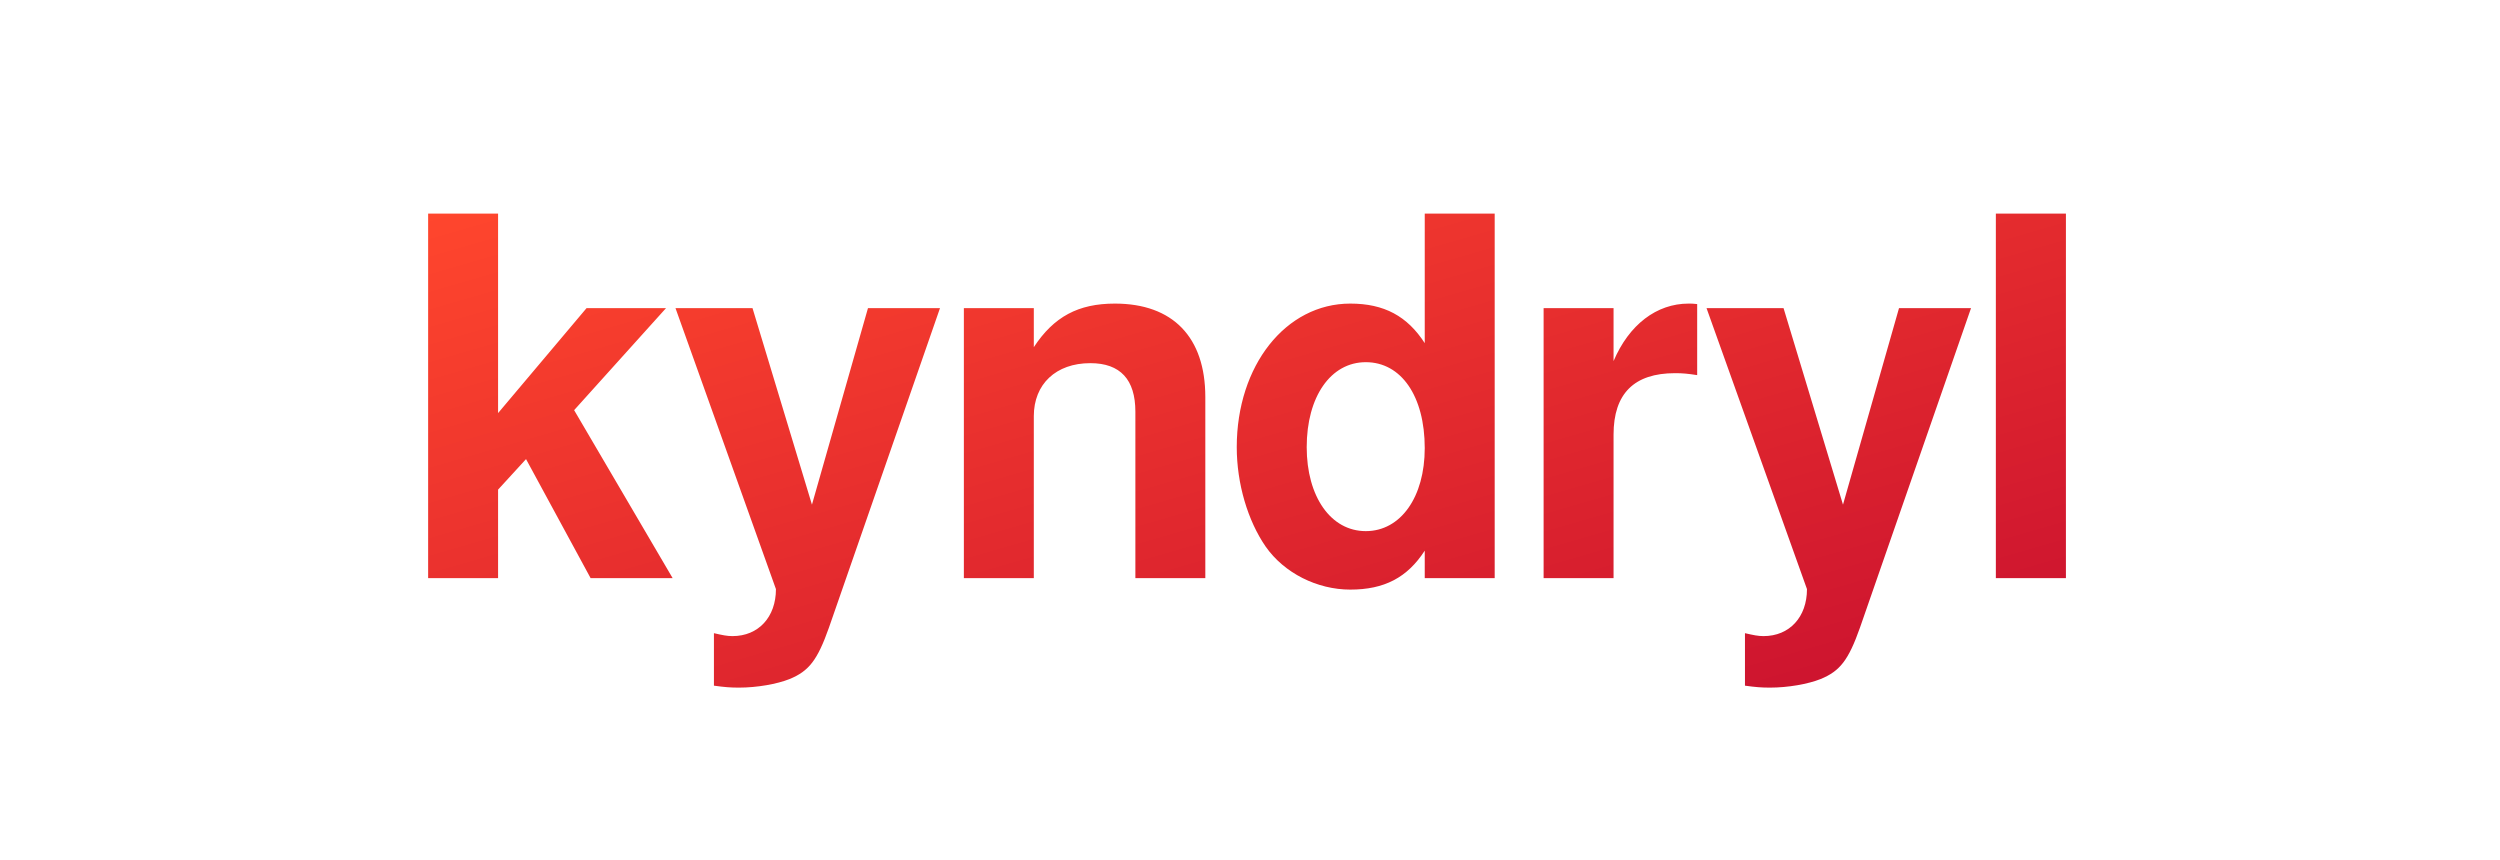
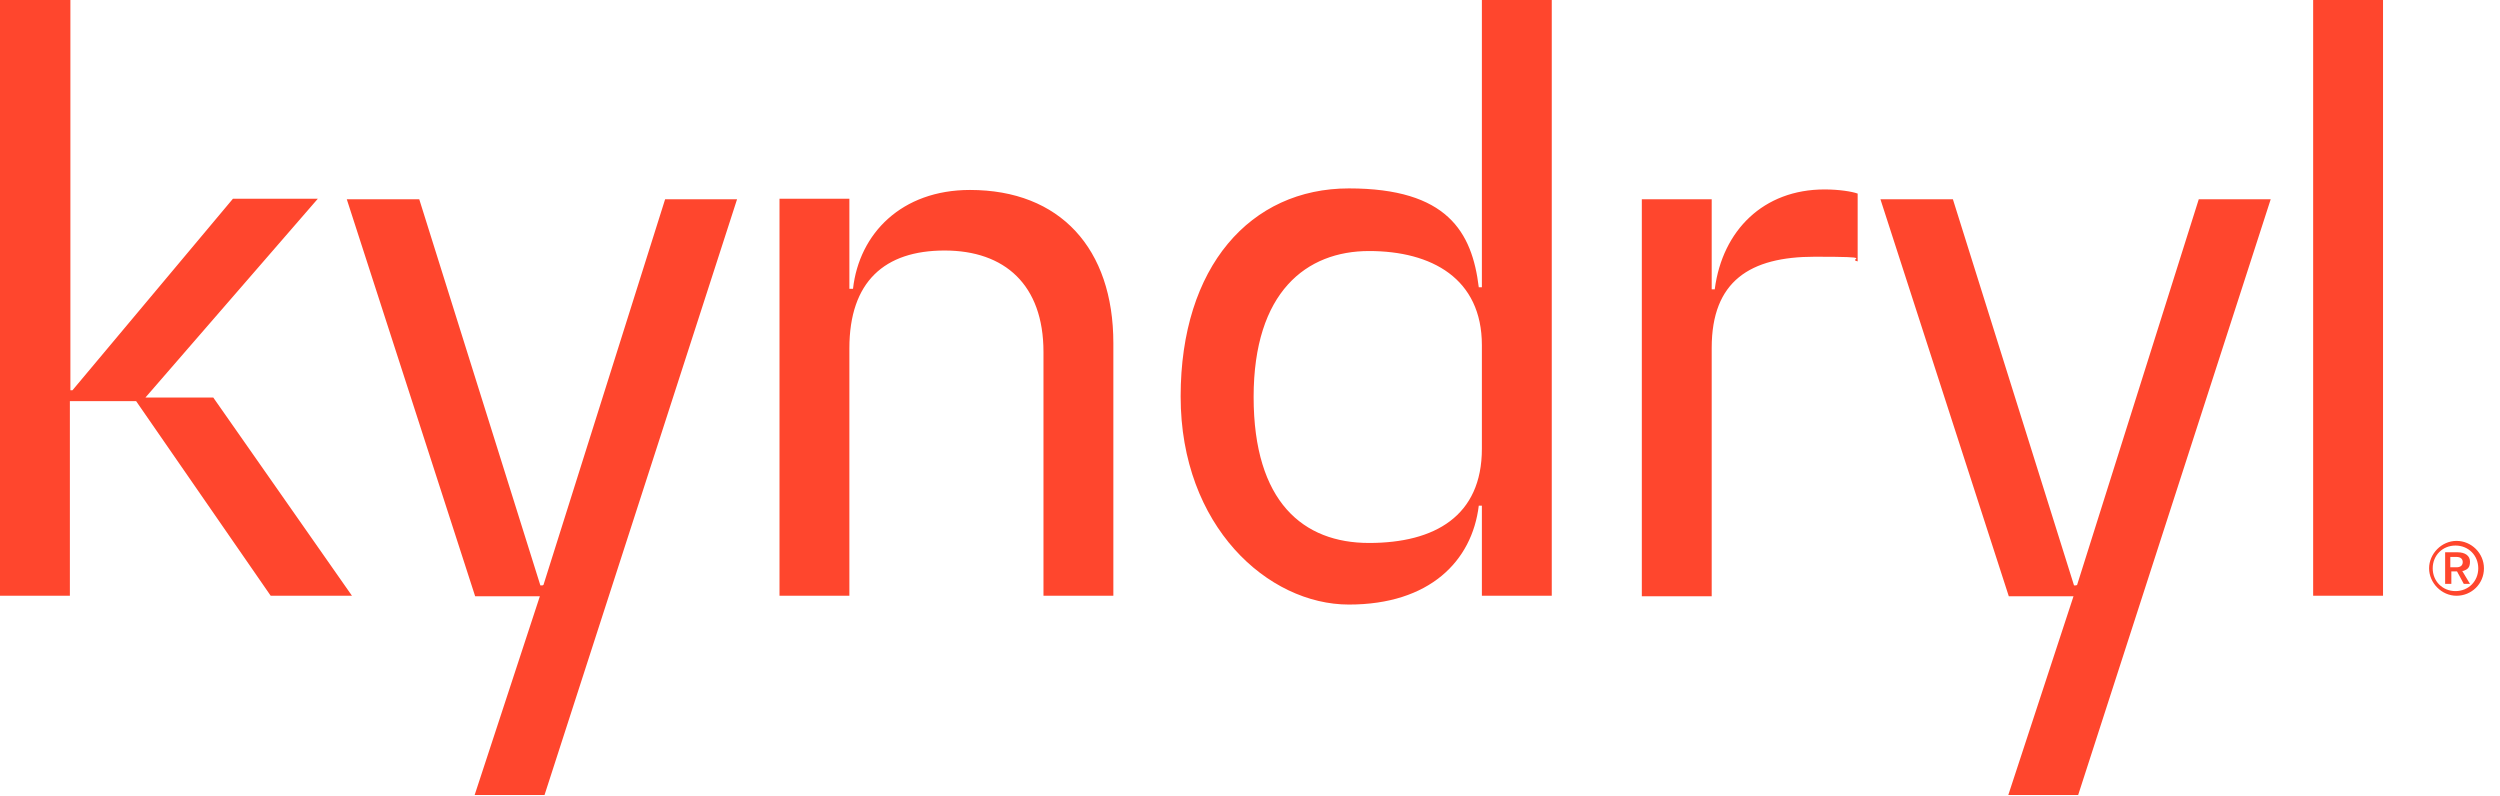
- <svg xmlns="http://www.w3.org/2000/svg" viewBox="0 0 320 110" role="img" aria-label="Kyndryl">
+ <svg xmlns="http://www.w3.org/2000/svg" version="1.1" viewBox="0 0 483 153.6">
  <defs>
-     <linearGradient id="kg" x1="0" y1="0" x2="1" y2="1">
-       <stop offset="0%" stop-color="#FF462D" />
-       <stop offset="100%" stop-color="#C9102F" />
-     </linearGradient>
+     <style>
+       .cls-1 {
+         fill: #ff462d;
+         stroke-width: 0px;
+       }
+ 
+       .cls-2 {
+         display: none;
+       }
+     </style>
  </defs>
-   <text x="160" y="74" text-anchor="middle" font-family="Helvetica Neue, Helvetica, Arial, sans-serif" font-size="64" font-weight="700" letter-spacing="-2" fill="url(#kg)">kyndryl</text>
+   <g id="kyndryl_" data-name="kyndryl ™" class="cls-2">
+     <path id="b" class="cls-1" d="M461,0v115.2h-13.5V0h13.5ZM187.7,36.6c-11.5-.7-21.5,7.7-22.7,19.2h-.7v-17.4h-13.5v76.8h13.5v-47.8c0-12.9,6.9-18.9,18.4-18.9s19.1,6.5,19.1,19.6v47.2h13.5v-48.9c0-18.3-10.4-29.7-27.8-29.7h0ZM104.9,113.2h-.4l-23.5-74.8h-14l24.8,76.8h12.4l-12.7,38.4h13.5l37.2-115.2h-14l-23.4,74.8h0ZM401.6,113.2h-.4l-23.5-74.8h-14l24.8,76.8h12.4l-12.7,38.4h13.5l37.2-115.2h-14l-23.4,74.8h0ZM28.1,76.8l33.4-38.4h-16.4l-31.1,37.1h-.4V0H0v115.2h13.5v-37.7h12.8l26,37.7h15.7l-26.9-38.4h-13ZM331.7,55.8h-.7v-17.4h-13.5v76.8h13.5v-48c0-12.9,7.3-17.7,19.9-17.7,2.8,0,5.6.3,8.4.9v-13.1c-2.1-.6-4.2-.9-6.4-.8-11.1-.3-20.4,8.2-21.2,19.2h0ZM286.6,0h13.5v115.2h-13.5v-17.4h-.6c-1.3,10.7-9.5,19.2-25.1,19.2s-32.5-15.1-32.5-40.2,13.5-40.2,32.5-40.2,23.8,8.5,25.1,19.2h.6V0h0ZM286.6,66.7c0-12.9-9.8-18.2-21.9-18.2s-22.3,7.9-22.3,28.3,9.6,28.3,22.3,28.3,21.9-5.2,21.9-18.2v-20.3ZM467,107.1v.9h2.5v7.2h1.1v-7.2h2.5v-.9h-6.1,0ZM480.5,107.1l-2,8h0l-1.9-8h-2.2l-.2,8.1h1.1l.2-8h0l2,8h2l2.1-8h0l.2,8h1.1l-.3-8.1h-2.2,0Z" />
+   </g>
+   <g id="kyndryl_-2" data-name="kyndryl ®">
+     <g id="Artwork">
+       <g>
+         <path id="Kyndryl_logo_TM" data-name="Kyndryl logo TM" class="cls-1" d="M460.4,0v115.1h-13.5V0h13.5ZM187.4,36.7c-13.2,0-21.4,8.4-22.6,19.1h-.7v-17.4h-13.5v76.7h13.5v-47.8c0-12.9,6.8-18.9,18.4-18.9s19.1,6.6,19.1,19.6v47.1h13.5v-48.8c0-18.3-10.3-29.6-27.7-29.6ZM104.8,113.1h-.4l-23.4-74.6h-14l24.8,76.7h12.5l-12.6,38.4h13.5l37.2-115.1h-13.9l-23.5,74.5ZM401.1,113.1h-.4l-23.4-74.6h-14l24.8,76.7h12.5l-12.6,38.4h13.5l37.2-115.1h-13.9l-23.5,74.5ZM28.1,76.8l33.3-38.4h-16.4l-31,37h-.4V0H0v115.1h13.5v-37.6h12.8l26,37.6h15.7l-26.8-38.3h-13.1ZM331.3,55.9h-.6v-17.4h-13.5v76.7h13.5v-48c0-12.9,7.4-17.6,19.9-17.6s6.1.4,8.3.9v-13.1c-1.1-.4-3.6-.8-6.4-.8-11.8,0-19.7,7.9-21.2,19.2ZM286.3,0h13.5v115.1h-13.5v-17.4h-.6c-1.3,10.7-9.5,19.1-25.1,19.1s-32.5-15.1-32.5-40.2,13.5-40.2,32.5-40.2,23.8,8.4,25.1,19.1h.6V0ZM286.3,66.7c0-12.9-9.7-18.2-21.8-18.2s-22.3,7.9-22.3,28.2,9.6,28.2,22.3,28.2,21.8-5.2,21.8-18.2v-20.2Z" />
+         <path class="cls-1" d="M479.9,109.8c0,3-2.4,5.3-5.3,5.3s-5.3-2.5-5.3-5.3,2.4-5.3,5.3-5.3c2.9,0,5.3,2.4,5.3,5.3ZM478.8,109.8c0-2.5-1.9-4.4-4.4-4.4s-4.4,1.9-4.4,4.4,1.9,4.4,4.4,4.4,4.4-1.9,4.4-4.4ZM475.7,110.3l1.5,2.5h-1.2l-1.3-2.4h-1.1v2.4h-1.2v-6.1h2.4c1.5,0,2.4.7,2.4,1.8s-.4,1.5-1.3,1.8ZM473.4,107.7v1.9h1.2c.8,0,1.2-.4,1.2-1s-.4-1-1.2-1h-1.2Z" />
+       </g>
+     </g>
+   </g>
</svg>
